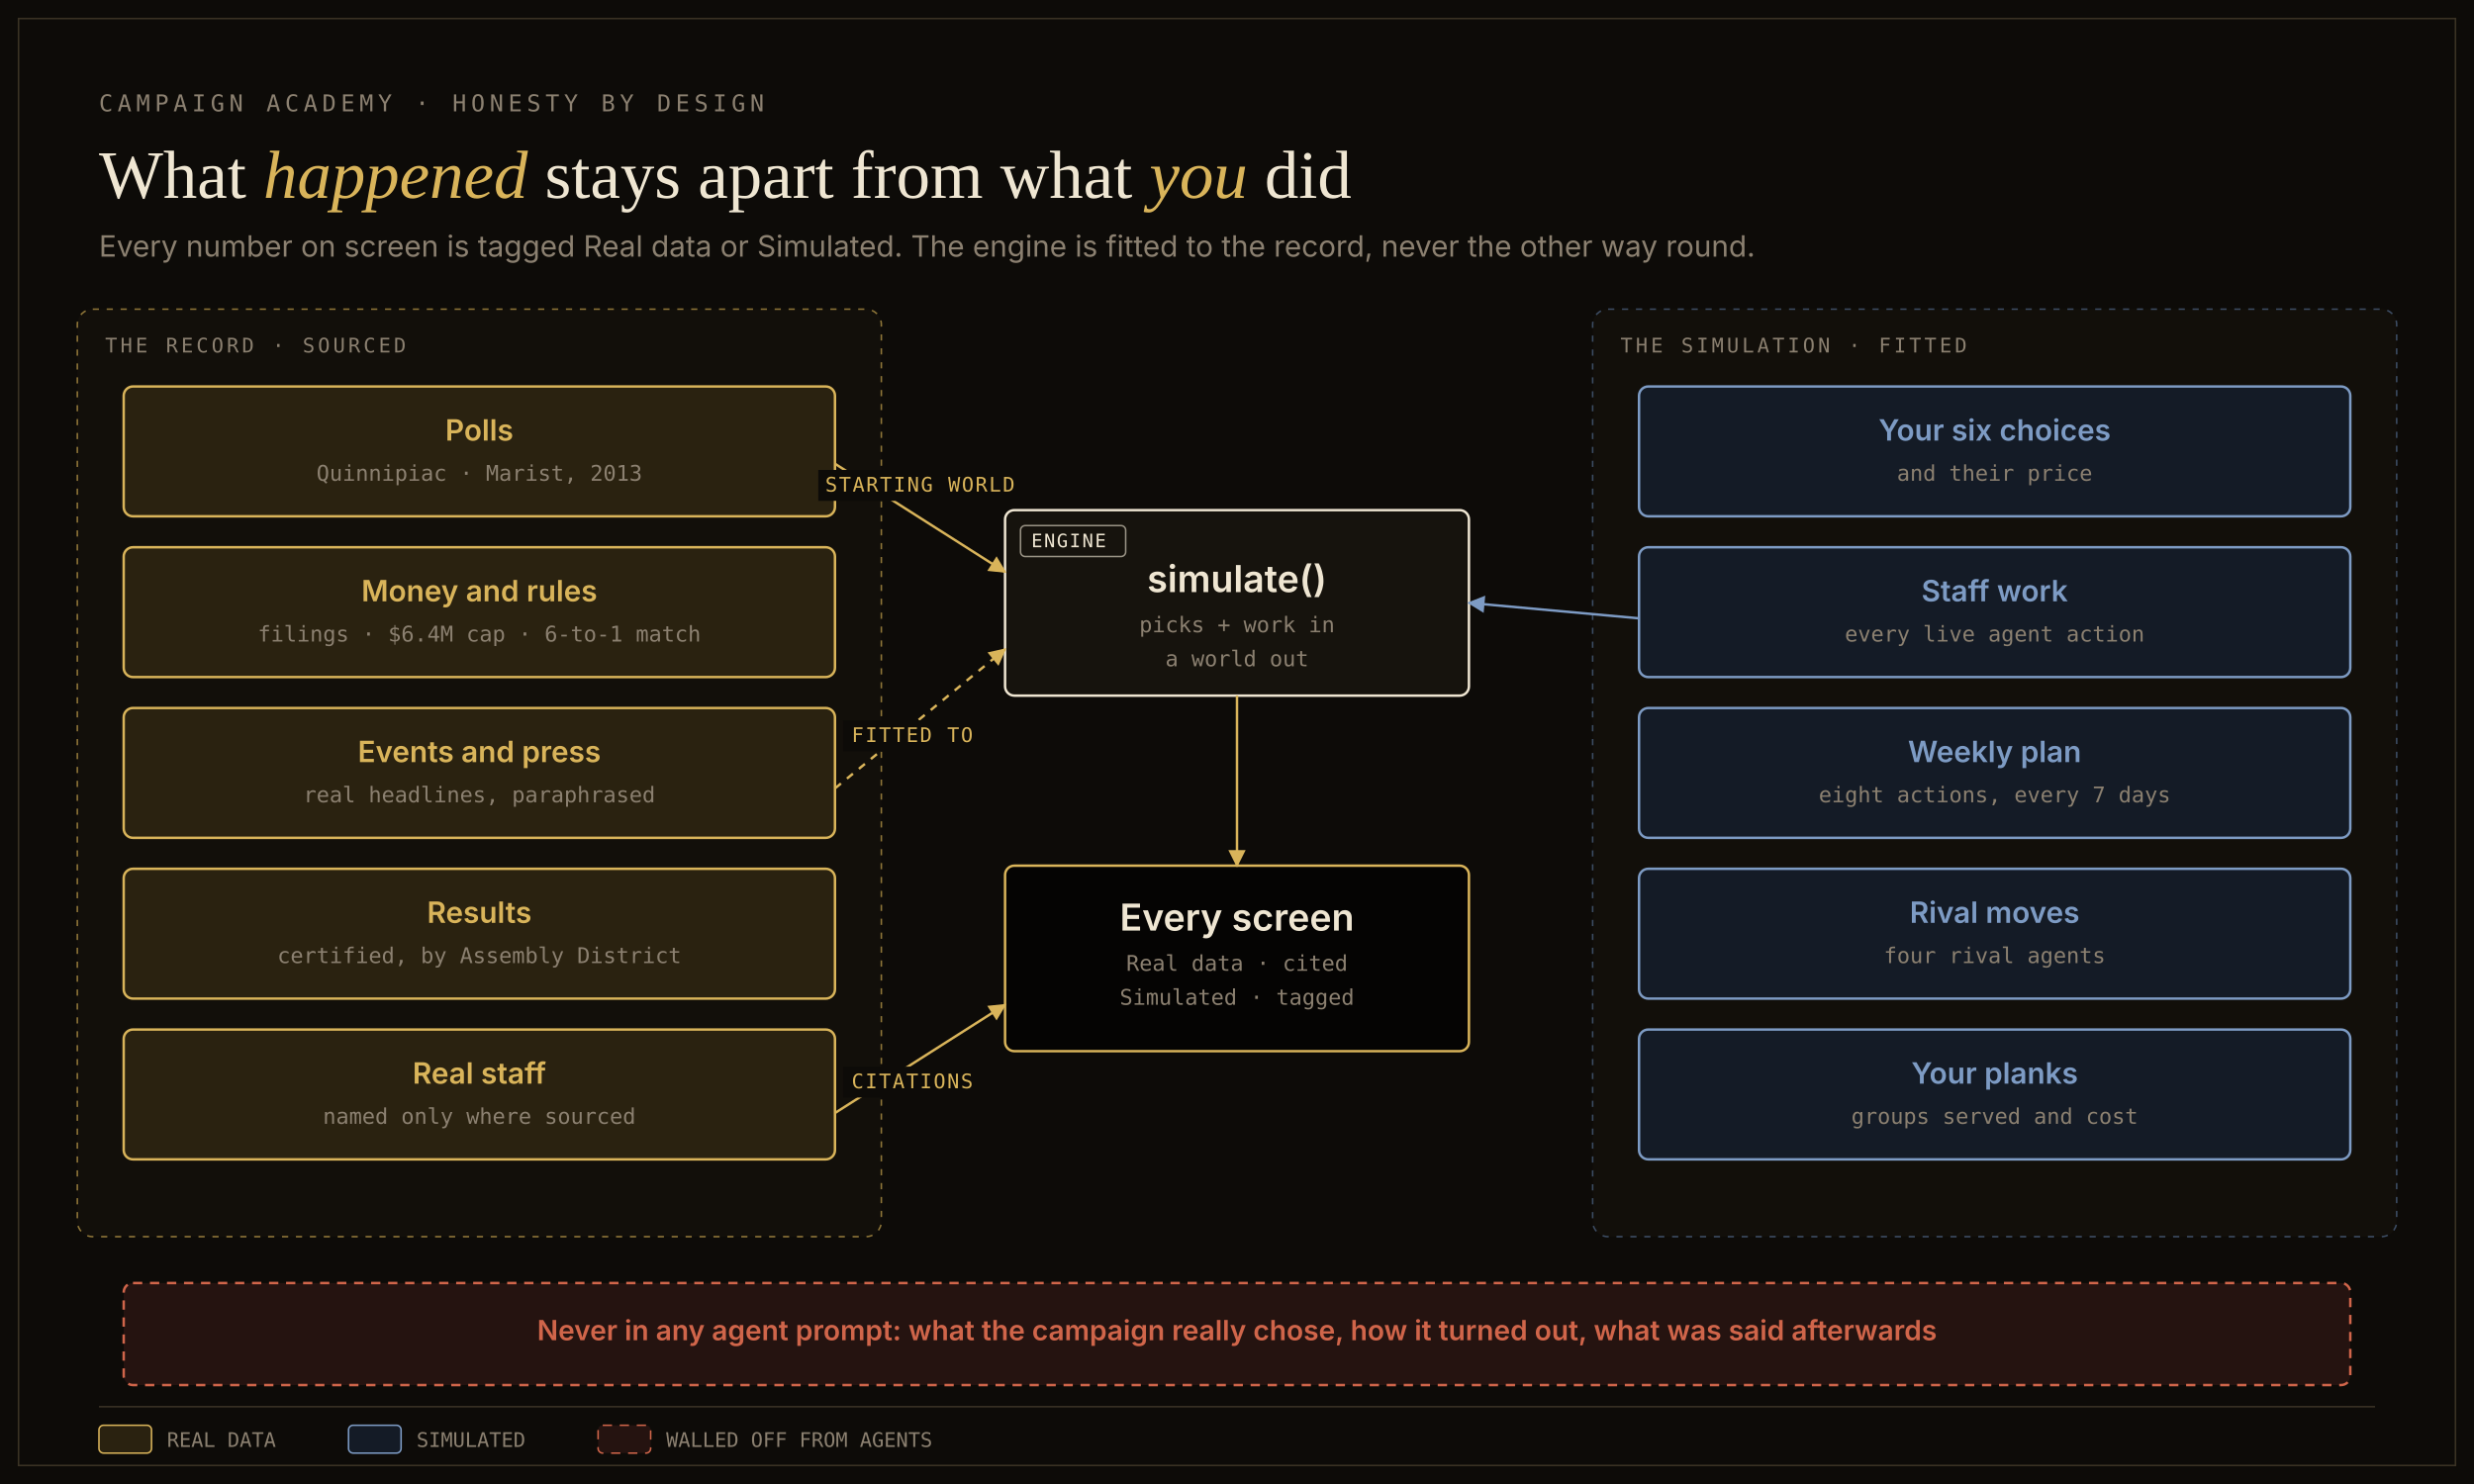
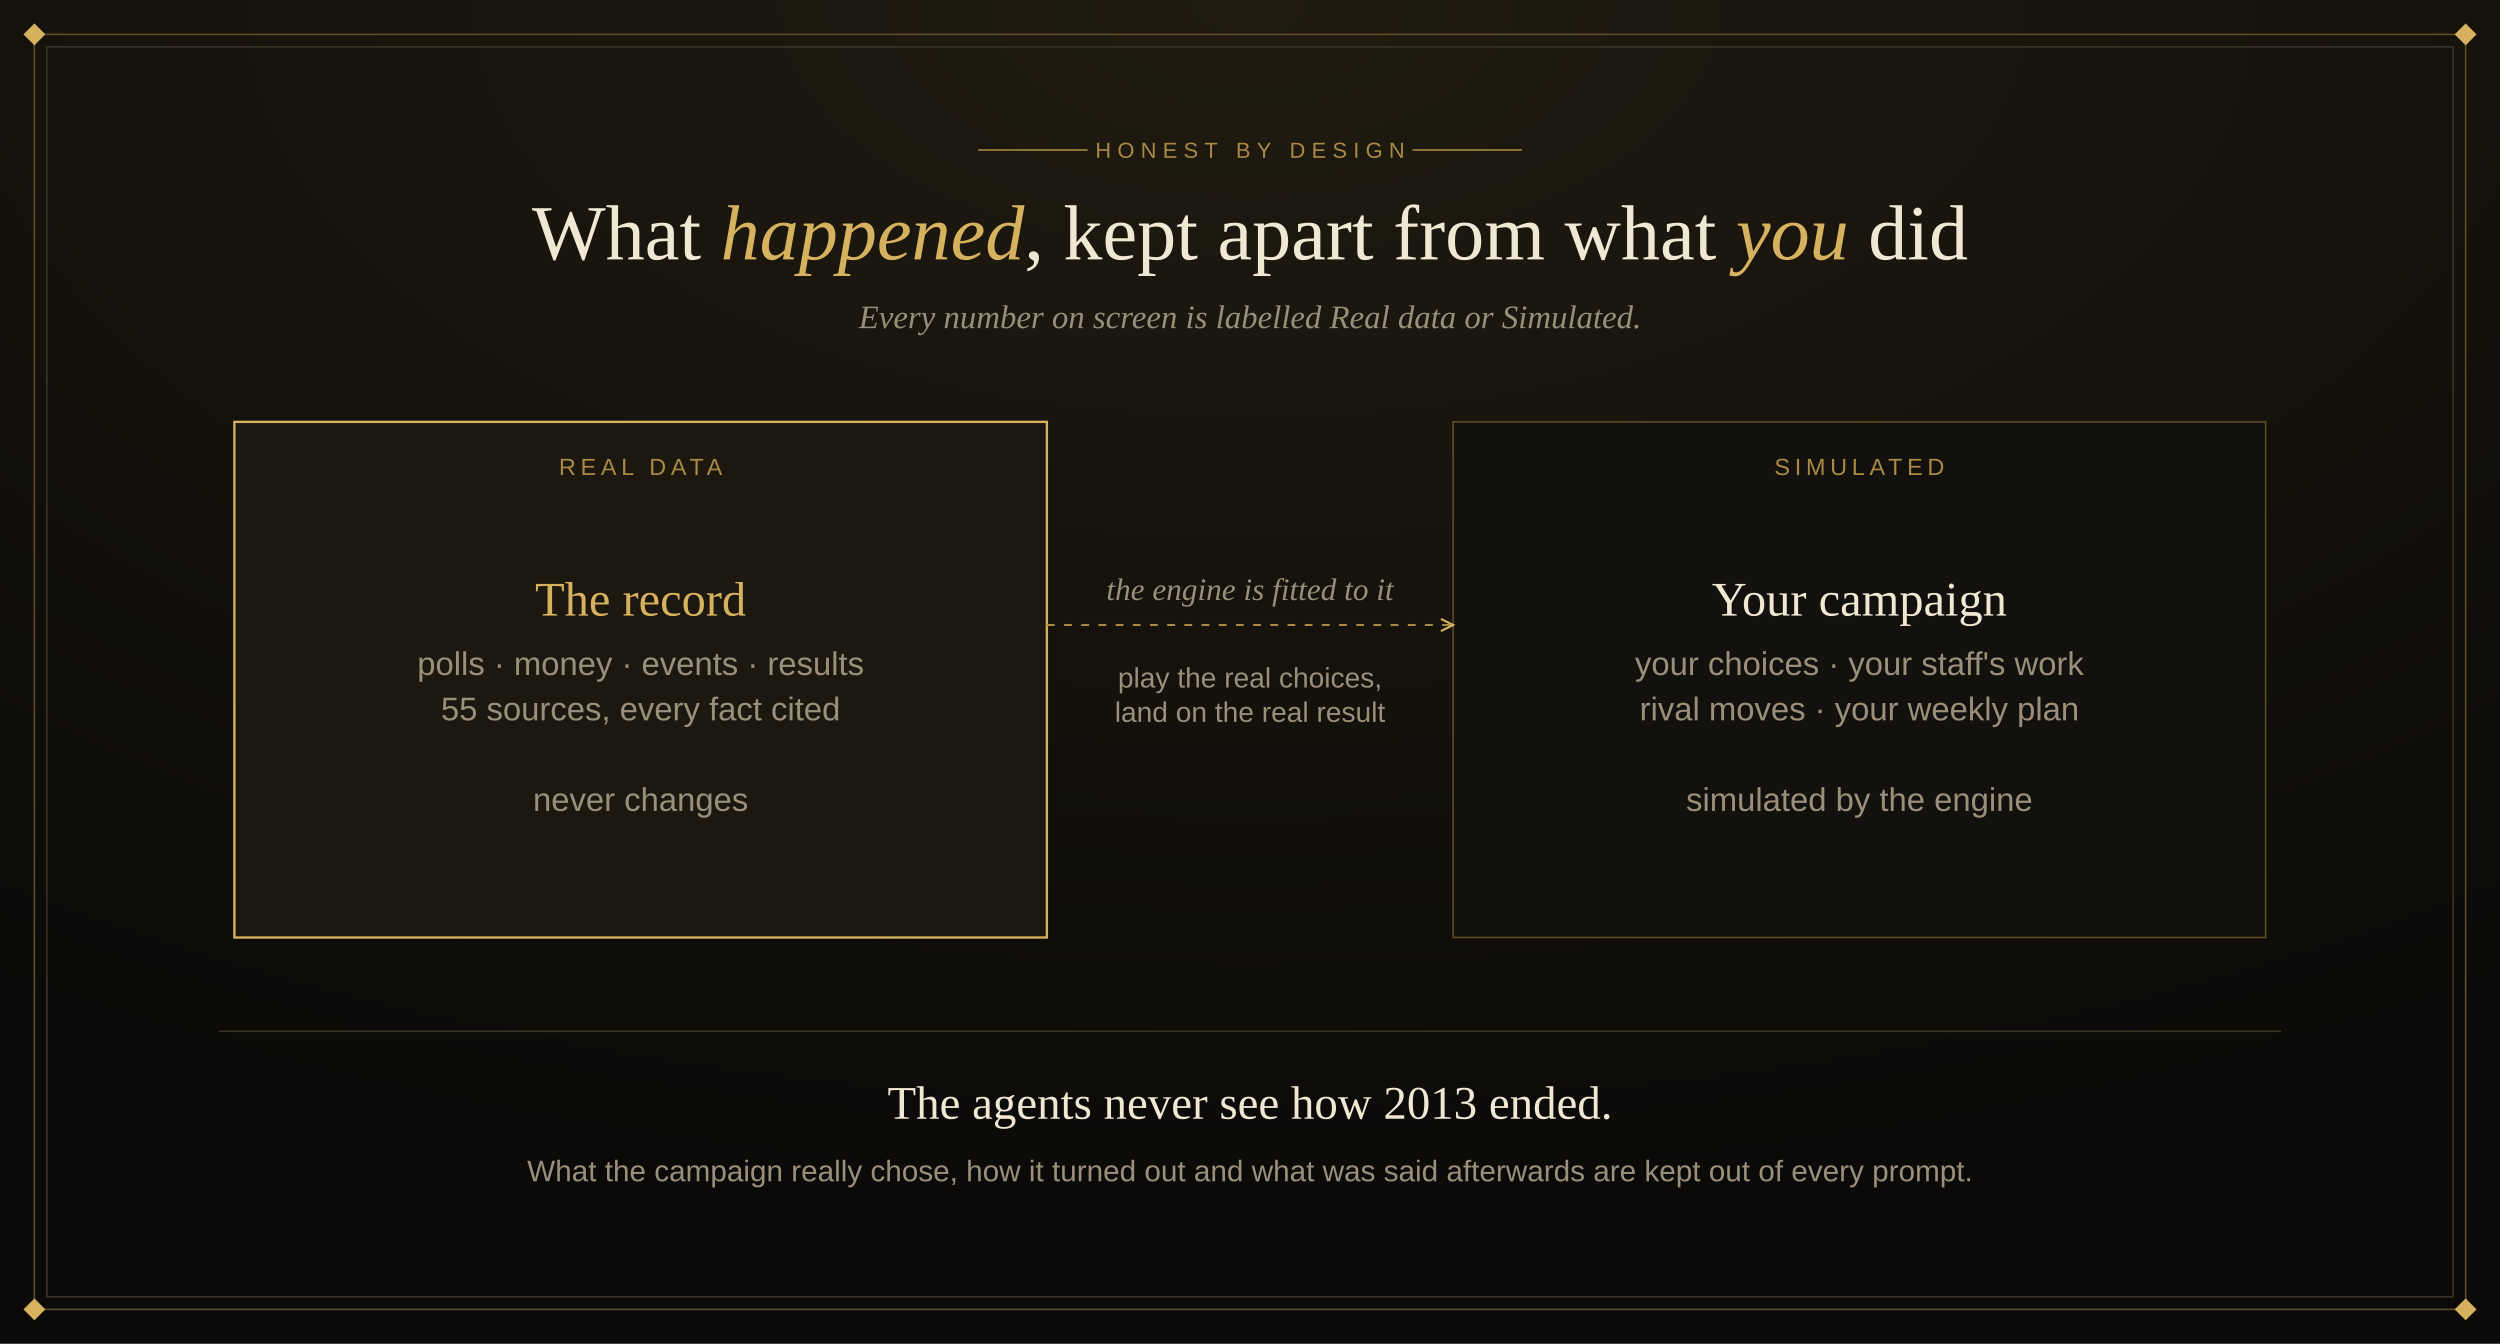
- <svg xmlns="http://www.w3.org/2000/svg" viewBox="0 0 1600 960" width="1600" height="960">
+ <svg xmlns="http://www.w3.org/2000/svg" viewBox="0 0 1600 860" width="1600" height="860">
  <defs>
-     <marker id="a" viewBox="0 0 10 10" refX="9" refY="5" markerWidth="7" markerHeight="7" orient="auto-start-reverse">
-       <path d="M0,0 L10,5 L0,10 z" fill="#d9b45a" />
-     </marker>
-     <marker id="am" viewBox="0 0 10 10" refX="9" refY="5" markerWidth="7" markerHeight="7" orient="auto-start-reverse">
-       <path d="M0,0 L10,5 L0,10 z" fill="#8b8070" />
-     </marker>
-     <marker id="ab" viewBox="0 0 10 10" refX="9" refY="5" markerWidth="7" markerHeight="7" orient="auto-start-reverse">
-       <path d="M0,0 L10,5 L0,10 z" fill="#7d9bc4" />
-     </marker>
-     <marker id="ar" viewBox="0 0 10 10" refX="9" refY="5" markerWidth="7" markerHeight="7" orient="auto-start-reverse">
-       <path d="M0,0 L10,5 L0,10 z" fill="#d0654a" />
+     <radialGradient id="glow" cx="50%" cy="0%" r="90%">
+       <stop offset="0" stop-color="#211b10" />
+       <stop offset="1" stop-color="#0b0a08" />
+     </radialGradient>
+     <marker id="h" viewBox="0 0 12 12" refX="10" refY="6" markerWidth="9" markerHeight="9" orient="auto-start-reverse">
+       <path d="M2,2 L10,6 L2,10" fill="none" stroke="#d6b25e" stroke-width="1.4" />
    </marker>
  </defs>
-   <rect width="1600" height="960" fill="#0d0b08" />
-   <rect x="12" y="12" width="1576" height="936" fill="none" stroke="#3a3224" />
-   <text x="64" y="72" font-family="ui-monospace, SFMono-Regular, Menlo, Consolas, monospace" font-size="15" letter-spacing="3" fill="#8b8070">CAMPAIGN ACADEMY · HONESTY BY DESIGN</text>
-   <text x="64" y="128" font-family="Georgia, 'Times New Roman', serif" font-size="44" fill="#efe6d2">What <tspan font-style="italic" fill="#d9b45a">happened</tspan> stays apart from what <tspan font-style="italic" fill="#d9b45a">you</tspan> did</text>
-   <text x="64" y="166" font-family="'Segoe UI', Inter, Helvetica, Arial, sans-serif" font-size="19" fill="#8b8070">Every number on screen is tagged Real data or Simulated. The engine is fitted to the record, never the other way round.</text>
-   <rect x="50" y="200" width="520" height="600" rx="10" fill="#120f0a" stroke="#8f7638" stroke-dasharray="4 5" />
-   <text x="68" y="228" font-family="ui-monospace, SFMono-Regular, Menlo, Consolas, monospace" font-size="13" letter-spacing="2" fill="#8b8070">THE RECORD · SOURCED</text>
-   <rect x="1030" y="200" width="520" height="600" rx="10" fill="#120f0a" stroke="#3c4c63" stroke-dasharray="4 5" />
-   <text x="1048" y="228" font-family="ui-monospace, SFMono-Regular, Menlo, Consolas, monospace" font-size="13" letter-spacing="2" fill="#8b8070">THE SIMULATION · FITTED</text>
-   <rect x="80" y="250" width="460" height="84" rx="6" fill="#2a2210" stroke="#d9b45a" stroke-width="1.6" />
-   <text x="310" y="285" text-anchor="middle" font-family="'Segoe UI', Inter, Helvetica, Arial, sans-serif" font-weight="600" font-size="19" fill="#d9b45a">Polls</text>
-   <text x="310" y="311" text-anchor="middle" font-family="ui-monospace, SFMono-Regular, Menlo, Consolas, monospace" font-size="14" fill="#8b8070">Quinnipiac · Marist, 2013</text>
-   <rect x="80" y="354" width="460" height="84" rx="6" fill="#2a2210" stroke="#d9b45a" stroke-width="1.6" />
-   <text x="310" y="389" text-anchor="middle" font-family="'Segoe UI', Inter, Helvetica, Arial, sans-serif" font-weight="600" font-size="19" fill="#d9b45a">Money and rules</text>
-   <text x="310" y="415" text-anchor="middle" font-family="ui-monospace, SFMono-Regular, Menlo, Consolas, monospace" font-size="14" fill="#8b8070">filings · $6.4M cap · 6-to-1 match</text>
-   <rect x="80" y="458" width="460" height="84" rx="6" fill="#2a2210" stroke="#d9b45a" stroke-width="1.6" />
-   <text x="310" y="493" text-anchor="middle" font-family="'Segoe UI', Inter, Helvetica, Arial, sans-serif" font-weight="600" font-size="19" fill="#d9b45a">Events and press</text>
-   <text x="310" y="519" text-anchor="middle" font-family="ui-monospace, SFMono-Regular, Menlo, Consolas, monospace" font-size="14" fill="#8b8070">real headlines, paraphrased</text>
-   <rect x="80" y="562" width="460" height="84" rx="6" fill="#2a2210" stroke="#d9b45a" stroke-width="1.6" />
-   <text x="310" y="597" text-anchor="middle" font-family="'Segoe UI', Inter, Helvetica, Arial, sans-serif" font-weight="600" font-size="19" fill="#d9b45a">Results</text>
-   <text x="310" y="623" text-anchor="middle" font-family="ui-monospace, SFMono-Regular, Menlo, Consolas, monospace" font-size="14" fill="#8b8070">certified, by Assembly District</text>
-   <rect x="80" y="666" width="460" height="84" rx="6" fill="#2a2210" stroke="#d9b45a" stroke-width="1.6" />
-   <text x="310" y="701" text-anchor="middle" font-family="'Segoe UI', Inter, Helvetica, Arial, sans-serif" font-weight="600" font-size="19" fill="#d9b45a">Real staff</text>
-   <text x="310" y="727" text-anchor="middle" font-family="ui-monospace, SFMono-Regular, Menlo, Consolas, monospace" font-size="14" fill="#8b8070">named only where sourced</text>
-   <rect x="1060" y="250" width="460" height="84" rx="6" fill="#141b26" stroke="#7d9bc4" stroke-width="1.6" />
-   <text x="1290" y="285" text-anchor="middle" font-family="'Segoe UI', Inter, Helvetica, Arial, sans-serif" font-weight="600" font-size="19" fill="#7d9bc4">Your six choices</text>
-   <text x="1290" y="311" text-anchor="middle" font-family="ui-monospace, SFMono-Regular, Menlo, Consolas, monospace" font-size="14" fill="#8b8070">and their price</text>
-   <rect x="1060" y="354" width="460" height="84" rx="6" fill="#141b26" stroke="#7d9bc4" stroke-width="1.6" />
-   <text x="1290" y="389" text-anchor="middle" font-family="'Segoe UI', Inter, Helvetica, Arial, sans-serif" font-weight="600" font-size="19" fill="#7d9bc4">Staff work</text>
-   <text x="1290" y="415" text-anchor="middle" font-family="ui-monospace, SFMono-Regular, Menlo, Consolas, monospace" font-size="14" fill="#8b8070">every live agent action</text>
-   <rect x="1060" y="458" width="460" height="84" rx="6" fill="#141b26" stroke="#7d9bc4" stroke-width="1.6" />
-   <text x="1290" y="493" text-anchor="middle" font-family="'Segoe UI', Inter, Helvetica, Arial, sans-serif" font-weight="600" font-size="19" fill="#7d9bc4">Weekly plan</text>
-   <text x="1290" y="519" text-anchor="middle" font-family="ui-monospace, SFMono-Regular, Menlo, Consolas, monospace" font-size="14" fill="#8b8070">eight actions, every 7 days</text>
-   <rect x="1060" y="562" width="460" height="84" rx="6" fill="#141b26" stroke="#7d9bc4" stroke-width="1.6" />
-   <text x="1290" y="597" text-anchor="middle" font-family="'Segoe UI', Inter, Helvetica, Arial, sans-serif" font-weight="600" font-size="19" fill="#7d9bc4">Rival moves</text>
-   <text x="1290" y="623" text-anchor="middle" font-family="ui-monospace, SFMono-Regular, Menlo, Consolas, monospace" font-size="14" fill="#8b8070">four rival agents</text>
-   <rect x="1060" y="666" width="460" height="84" rx="6" fill="#141b26" stroke="#7d9bc4" stroke-width="1.6" />
-   <text x="1290" y="701" text-anchor="middle" font-family="'Segoe UI', Inter, Helvetica, Arial, sans-serif" font-weight="600" font-size="19" fill="#7d9bc4">Your planks</text>
-   <text x="1290" y="727" text-anchor="middle" font-family="ui-monospace, SFMono-Regular, Menlo, Consolas, monospace" font-size="14" fill="#8b8070">groups served and cost</text>
-   <rect x="650" y="330" width="300" height="120" rx="6" fill="#16130d" stroke="#efe6d2" stroke-width="1.6" />
-   <rect x="660" y="340" width="68" height="20" rx="3" fill="none" stroke="#efe6d2" stroke-opacity=".6" />
-   <text x="667" y="354" font-family="ui-monospace, SFMono-Regular, Menlo, Consolas, monospace" font-size="12" letter-spacing="1" fill="#efe6d2">ENGINE</text>
-   <text x="800" y="383" text-anchor="middle" font-family="'Segoe UI', Inter, Helvetica, Arial, sans-serif" font-weight="600" font-size="24" fill="#efe6d2">simulate()</text>
-   <text x="800" y="409" text-anchor="middle" font-family="ui-monospace, SFMono-Regular, Menlo, Consolas, monospace" font-size="14" fill="#8b8070">picks + work in</text>
-   <text x="800" y="431" text-anchor="middle" font-family="ui-monospace, SFMono-Regular, Menlo, Consolas, monospace" font-size="14" fill="#8b8070">a world out</text>
-   <rect x="650" y="560" width="300" height="120" rx="6" fill="#050403" stroke="#d9b45a" stroke-width="1.6" />
-   <text x="800" y="602" text-anchor="middle" font-family="'Segoe UI', Inter, Helvetica, Arial, sans-serif" font-weight="600" font-size="24" fill="#efe6d2">Every screen</text>
-   <text x="800" y="628" text-anchor="middle" font-family="ui-monospace, SFMono-Regular, Menlo, Consolas, monospace" font-size="14" fill="#8b8070">Real data · cited</text>
-   <text x="800" y="650" text-anchor="middle" font-family="ui-monospace, SFMono-Regular, Menlo, Consolas, monospace" font-size="14" fill="#8b8070">Simulated · tagged</text>
-   <path d="M540,300 L650,370" fill="none" stroke="#d9b45a" stroke-width="1.6" marker-end="url(#a)" />
-   <rect x="529.2" y="304" width="131.6" height="20" fill="#0d0b08" />
-   <text x="595" y="318" text-anchor="middle" font-family="ui-monospace, SFMono-Regular, Menlo, Consolas, monospace" font-size="13" letter-spacing="1" fill="#d9b45a">STARTING WORLD</text>
-   <path d="M540,510 L650,420" fill="none" stroke="#d9b45a" stroke-width="1.6" stroke-dasharray="5 5" marker-end="url(#a)" />
-   <rect x="545.2" y="466" width="89.6" height="20" fill="#0d0b08" />
-   <text x="590" y="480" text-anchor="middle" font-family="ui-monospace, SFMono-Regular, Menlo, Consolas, monospace" font-size="13" letter-spacing="1" fill="#d9b45a">FITTED TO</text>
-   <path d="M1060,400 L950,390" fill="none" stroke="#7d9bc4" stroke-width="1.6" marker-end="url(#ab)" />
-   <path d="M800,450 L800,560" fill="none" stroke="#d9b45a" stroke-width="1.6" marker-end="url(#a)" />
-   <path d="M540,720 L650,650" fill="none" stroke="#d9b45a" stroke-width="1.6" marker-end="url(#a)" />
-   <rect x="545.2" y="690" width="89.6" height="20" fill="#0d0b08" />
-   <text x="590" y="704" text-anchor="middle" font-family="ui-monospace, SFMono-Regular, Menlo, Consolas, monospace" font-size="13" letter-spacing="1" fill="#d9b45a">CITATIONS</text>
-   <rect x="80" y="830" width="1440" height="66" rx="6" fill="#251310" stroke="#d0654a" stroke-width="1.6" stroke-dasharray="6 5" />
-   <text x="800" y="867" text-anchor="middle" font-family="'Segoe UI', Inter, Helvetica, Arial, sans-serif" font-weight="600" font-size="18" fill="#d0654a">Never in any agent prompt: what the campaign really chose, how it turned out, what was said afterwards</text>
-   <line x1="64" y1="910" x2="1536" y2="910" stroke="#3a3224" />
-   <rect x="64" y="922" width="34" height="18" rx="3" fill="#2a2210" stroke="#d9b45a" />
-   <text x="108" y="936" text-anchor="start" font-family="ui-monospace, SFMono-Regular, Menlo, Consolas, monospace" font-size="13" font-weight="400" fill="#8b8070">REAL DATA</text>
-   <rect x="225.4" y="922" width="34" height="18" rx="3" fill="#141b26" stroke="#7d9bc4" />
-   <text x="269.4" y="936" text-anchor="start" font-family="ui-monospace, SFMono-Regular, Menlo, Consolas, monospace" font-size="13" font-weight="400" fill="#8b8070">SIMULATED</text>
-   <rect x="386.8" y="922" width="34" height="18" rx="3" fill="#251310" stroke="#d0654a" stroke-dasharray="6 5" />
-   <text x="430.8" y="936" text-anchor="start" font-family="ui-monospace, SFMono-Regular, Menlo, Consolas, monospace" font-size="13" font-weight="400" fill="#8b8070">WALLED OFF FROM AGENTS</text>
+   <rect width="1600" height="860" fill="url(#glow)" />
+   <rect x="22" y="22" width="1556" height="816" fill="none" stroke="#5e4d27" />
+   <rect x="30" y="30" width="1540" height="800" fill="none" stroke="#3b3324" />
+   <path d="M22,15 L29,22 L22,29 L15,22 z" fill="#d6b25e" />
+   <path d="M1578,15 L1585,22 L1578,29 L1571,22 z" fill="#d6b25e" />
+   <path d="M22,831 L29,838 L22,845 L15,838 z" fill="#d6b25e" />
+   <path d="M1578,831 L1585,838 L1578,845 L1571,838 z" fill="#d6b25e" />
+   <line x1="626" y1="96" x2="696" y2="96" stroke="#a88a45" />
+   <line x1="904" y1="96" x2="974" y2="96" stroke="#a88a45" />
+   <text x="800" y="101" text-anchor="middle" font-family="'Helvetica Neue', 'Segoe UI', Arial, sans-serif" font-size="14" letter-spacing="4" fill="#a88a45">HONEST BY DESIGN</text>
+   <text x="800" y="166" text-anchor="middle" font-family="Georgia, 'Times New Roman', serif" font-size="50" fill="#f1e8d4">What <tspan font-style="italic" fill="#d6b25e">happened</tspan>, kept apart from what <tspan font-style="italic" fill="#d6b25e">you</tspan> did</text>
+   <text x="800" y="210" text-anchor="middle" font-family="Georgia, 'Times New Roman', serif" font-style="italic" font-size="21" fill="#9a8f7a">Every number on screen is labelled Real data or Simulated.</text>
+   <rect x="150" y="270" width="520" height="330" fill="#1d180f" stroke="#d6b25e" stroke-width="1.5" />
+   <text x="410" y="304" text-anchor="middle" font-family="'Helvetica Neue', 'Segoe UI', Arial, sans-serif" font-size="15" letter-spacing="3" fill="#a88a45">REAL DATA</text>
+   <text x="410" y="394" text-anchor="middle" font-family="Georgia, 'Times New Roman', serif" font-size="31" fill="#d6b25e">The record</text>
+   <text x="410" y="432" text-anchor="middle" font-family="'Helvetica Neue', 'Segoe UI', Arial, sans-serif" font-size="21" fill="#9a8f7a">polls · money · events · results</text>
+   <text x="410" y="461" text-anchor="middle" font-family="'Helvetica Neue', 'Segoe UI', Arial, sans-serif" font-size="21" fill="#9a8f7a">55 sources, every fact cited</text>
+   <text x="410" y="490" text-anchor="middle" font-family="'Helvetica Neue', 'Segoe UI', Arial, sans-serif" font-size="21" fill="#9a8f7a" />
+   <text x="410" y="519" text-anchor="middle" font-family="'Helvetica Neue', 'Segoe UI', Arial, sans-serif" font-size="21" fill="#9a8f7a">never changes</text>
+   <rect x="930" y="270" width="520" height="330" fill="#13110d" stroke="#5e4d27" stroke-width="1" />
+   <text x="1190" y="304" text-anchor="middle" font-family="'Helvetica Neue', 'Segoe UI', Arial, sans-serif" font-size="15" letter-spacing="3" fill="#a88a45">SIMULATED</text>
+   <text x="1190" y="394" text-anchor="middle" font-family="Georgia, 'Times New Roman', serif" font-size="31" fill="#f1e8d4">Your campaign</text>
+   <text x="1190" y="432" text-anchor="middle" font-family="'Helvetica Neue', 'Segoe UI', Arial, sans-serif" font-size="21" fill="#9a8f7a">your choices · your staff's work</text>
+   <text x="1190" y="461" text-anchor="middle" font-family="'Helvetica Neue', 'Segoe UI', Arial, sans-serif" font-size="21" fill="#9a8f7a">rival moves · your weekly plan</text>
+   <text x="1190" y="490" text-anchor="middle" font-family="'Helvetica Neue', 'Segoe UI', Arial, sans-serif" font-size="21" fill="#9a8f7a" />
+   <text x="1190" y="519" text-anchor="middle" font-family="'Helvetica Neue', 'Segoe UI', Arial, sans-serif" font-size="21" fill="#9a8f7a">simulated by the engine</text>
+   <path d="M670,400 L930,400" fill="none" stroke="#a88a45" stroke-width="1.3" stroke-dasharray="5 6" marker-end="url(#h)" />
+   <text x="800" y="384" text-anchor="middle" font-family="Georgia, 'Times New Roman', serif" font-size="20" font-style="italic" fill="#9a8f7a">the engine is fitted to it</text>
+   <text x="800" y="440" text-anchor="middle" font-family="'Helvetica Neue', 'Segoe UI', Arial, sans-serif" font-size="18" fill="#9a8f7a">play the real choices,</text>
+   <text x="800" y="462" text-anchor="middle" font-family="'Helvetica Neue', 'Segoe UI', Arial, sans-serif" font-size="18" fill="#9a8f7a">land on the real result</text>
+   <line x1="140" y1="660" x2="1460" y2="660" stroke="#3b3324" />
+   <text x="800" y="716" text-anchor="middle" font-family="Georgia, 'Times New Roman', serif" font-size="30" fill="#f1e8d4">The agents never see how 2013 ended.</text>
+   <text x="800" y="756" text-anchor="middle" font-family="'Helvetica Neue', 'Segoe UI', Arial, sans-serif" font-size="19" fill="#9a8f7a">What the campaign really chose, how it turned out and what was said afterwards are kept out of every prompt.</text>
</svg>
